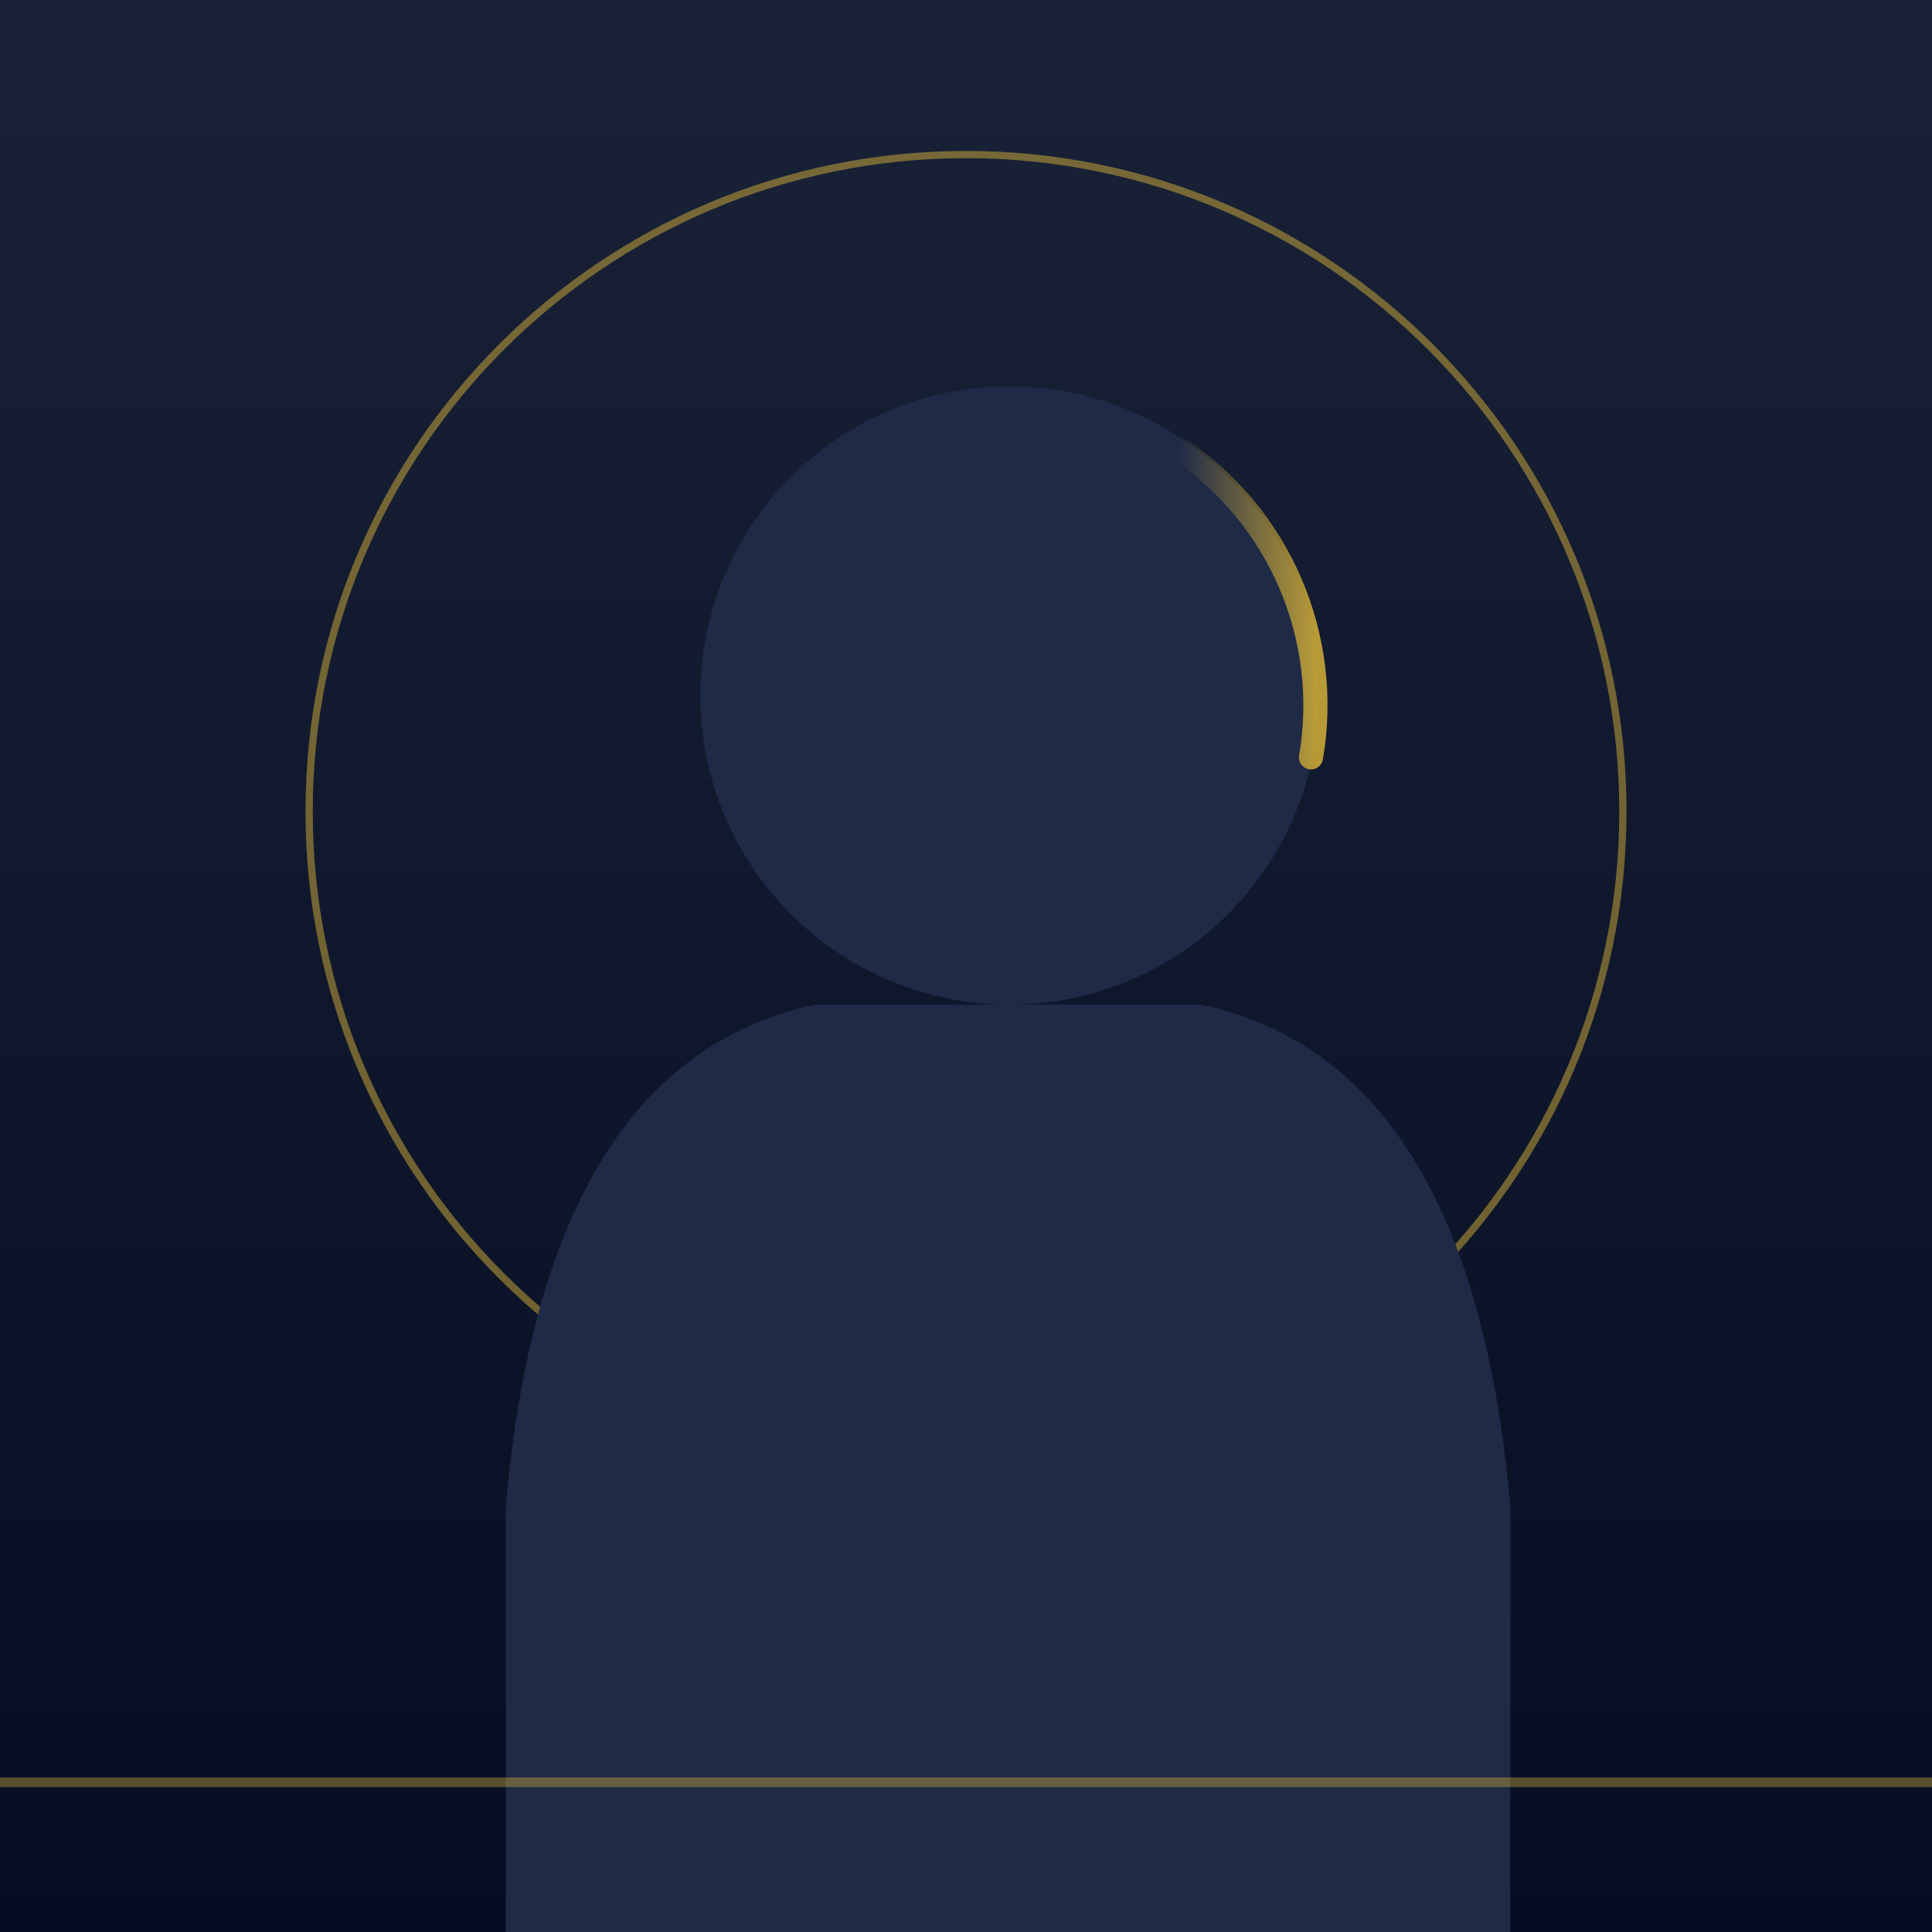
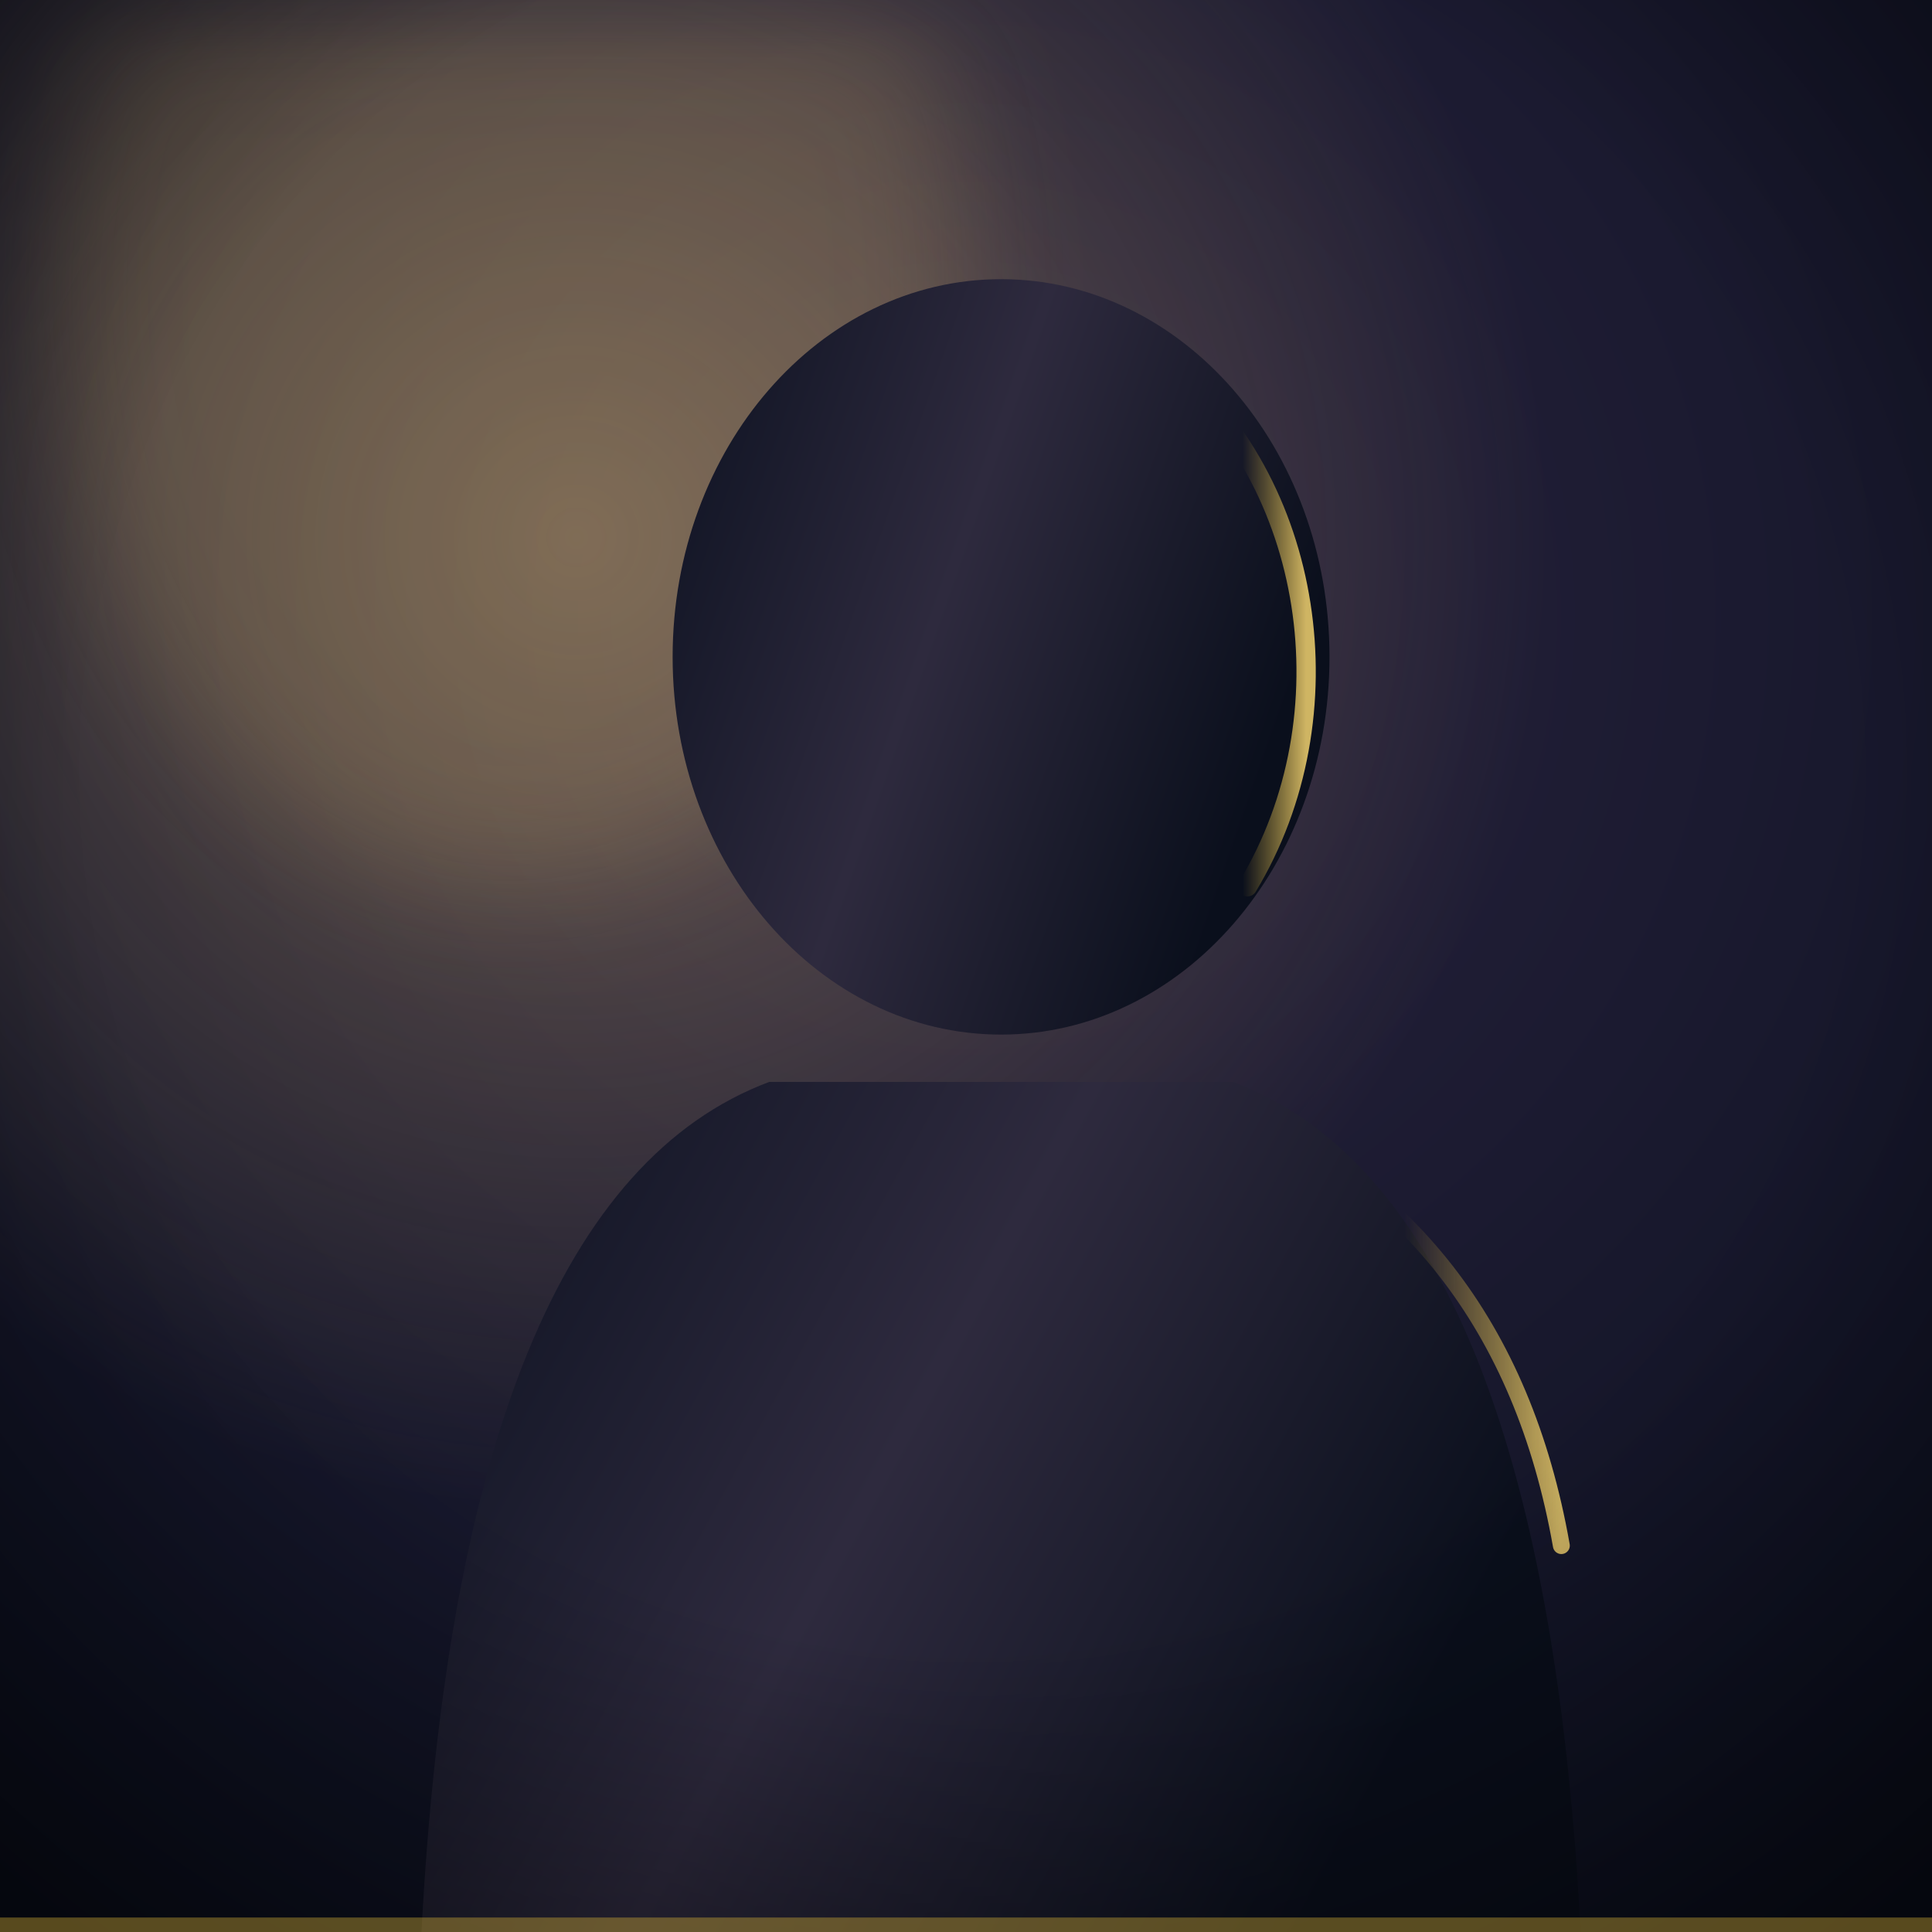
- <svg xmlns="http://www.w3.org/2000/svg" width="400" height="400" viewBox="0 0 400 400">
+ <svg xmlns="http://www.w3.org/2000/svg" width="400" height="400" viewBox="0 0 400 400" preserveAspectRatio="xMidYMid slice">
  <defs>
-     <linearGradient id="pb" x1="0" y1="0" x2="0" y2="1">
-       <stop offset="0" stop-color="#1A2238" />
-       <stop offset="1" stop-color="#060D22" />
+     <radialGradient id="pbg" cx="0.5" cy="0.32" r="0.85">
+       <stop offset="0" stop-color="#2A2440" />
+       <stop offset="1" stop-color="#0A0F1E" />
+     </radialGradient>
+     <linearGradient id="fig" x1="0" y1="0" x2="1" y2="0.4">
+       <stop offset="0" stop-color="#0C1120" />
+       <stop offset="0.5" stop-color="#2E2A3E" />
+       <stop offset="1" stop-color="#0A0F1C" />
    </linearGradient>
    <linearGradient id="rim" x1="0" y1="0" x2="1" y2="0">
-       <stop offset="0" stop-color="#D4AF37" stop-opacity="0" />
-       <stop offset="1" stop-color="#D4AF37" stop-opacity="0.85" />
+       <stop offset="0.55" stop-color="#D4AF37" stop-opacity="0" />
+       <stop offset="1" stop-color="#E5C76B" stop-opacity="0.9" />
    </linearGradient>
+     <radialGradient id="key" cx="0.3" cy="0.28" r="0.5">
+       <stop offset="0" stop-color="#F0C97A" stop-opacity="0.35" />
+       <stop offset="1" stop-color="#F0C97A" stop-opacity="0" />
+     </radialGradient>
+     <radialGradient id="pvig" cx="0.5" cy="0.4" r="0.75">
+       <stop offset="0.6" stop-color="#000" stop-opacity="0" />
+       <stop offset="1" stop-color="#000" stop-opacity="0.55" />
+     </radialGradient>
+     <filter id="pSoft" x="-30%" y="-30%" width="160%" height="160%">
+       <feGaussianBlur stdDeviation="12" />
+     </filter>
  </defs>
-   <rect width="400" height="400" fill="url(#pb)" />
-   <circle cx="200" cy="168" r="136" fill="none" stroke="#D4AF37" stroke-width="1.5" opacity="0.5" />
-   <circle cx="209" cy="144" r="64" fill="#1F2A47" />
-   <path d="M 104.708 312 Q 112.708 220 168.708 208 L 248.708 208 Q 304.708 220 312.708 312 L 312.708 400 L 104.708 400 Z" fill="#1F2A47" />
-   <path d="M 243.908 92.8 A 64 64 0 0 1 271.428 156.8" fill="none" stroke="url(#rim)" stroke-width="5" stroke-linecap="round" />
-   <rect x="0" y="368" width="400" height="2" fill="#D4AF37" opacity="0.4" />
+   <rect width="400" height="400" fill="url(#pbg)" />
+   <rect width="400" height="400" fill="url(#key)" />
+   <g filter="url(#pSoft)" opacity="0.16">
+     <ellipse cx="105.26" cy="61.2" rx="95.2" ry="122.4" fill="#F0C97A" />
+   </g>
+   <path d="M 87.26 400 Q 95.26 248 159.26 224 L 255.26 224 Q 319.26 248 327.26 400 Z" fill="url(#fig)" />
+   <ellipse cx="207.26" cy="136" rx="68" ry="78.2" fill="url(#fig)" />
+   <path d="M 241.26 74.8 A 68 78.2 0 0 1 258.26 183.6" fill="none" stroke="url(#rim)" stroke-width="4" stroke-linecap="round" />
+   <path d="M 251.26 228 Q 311.26 252 323.26 320" fill="none" stroke="url(#rim)" stroke-width="3.5" stroke-linecap="round" />
+   <rect width="400" height="400" fill="url(#pvig)" />
+   <rect x="0" y="397" width="400" height="3" fill="#D4AF37" opacity="0.4" />
</svg>
